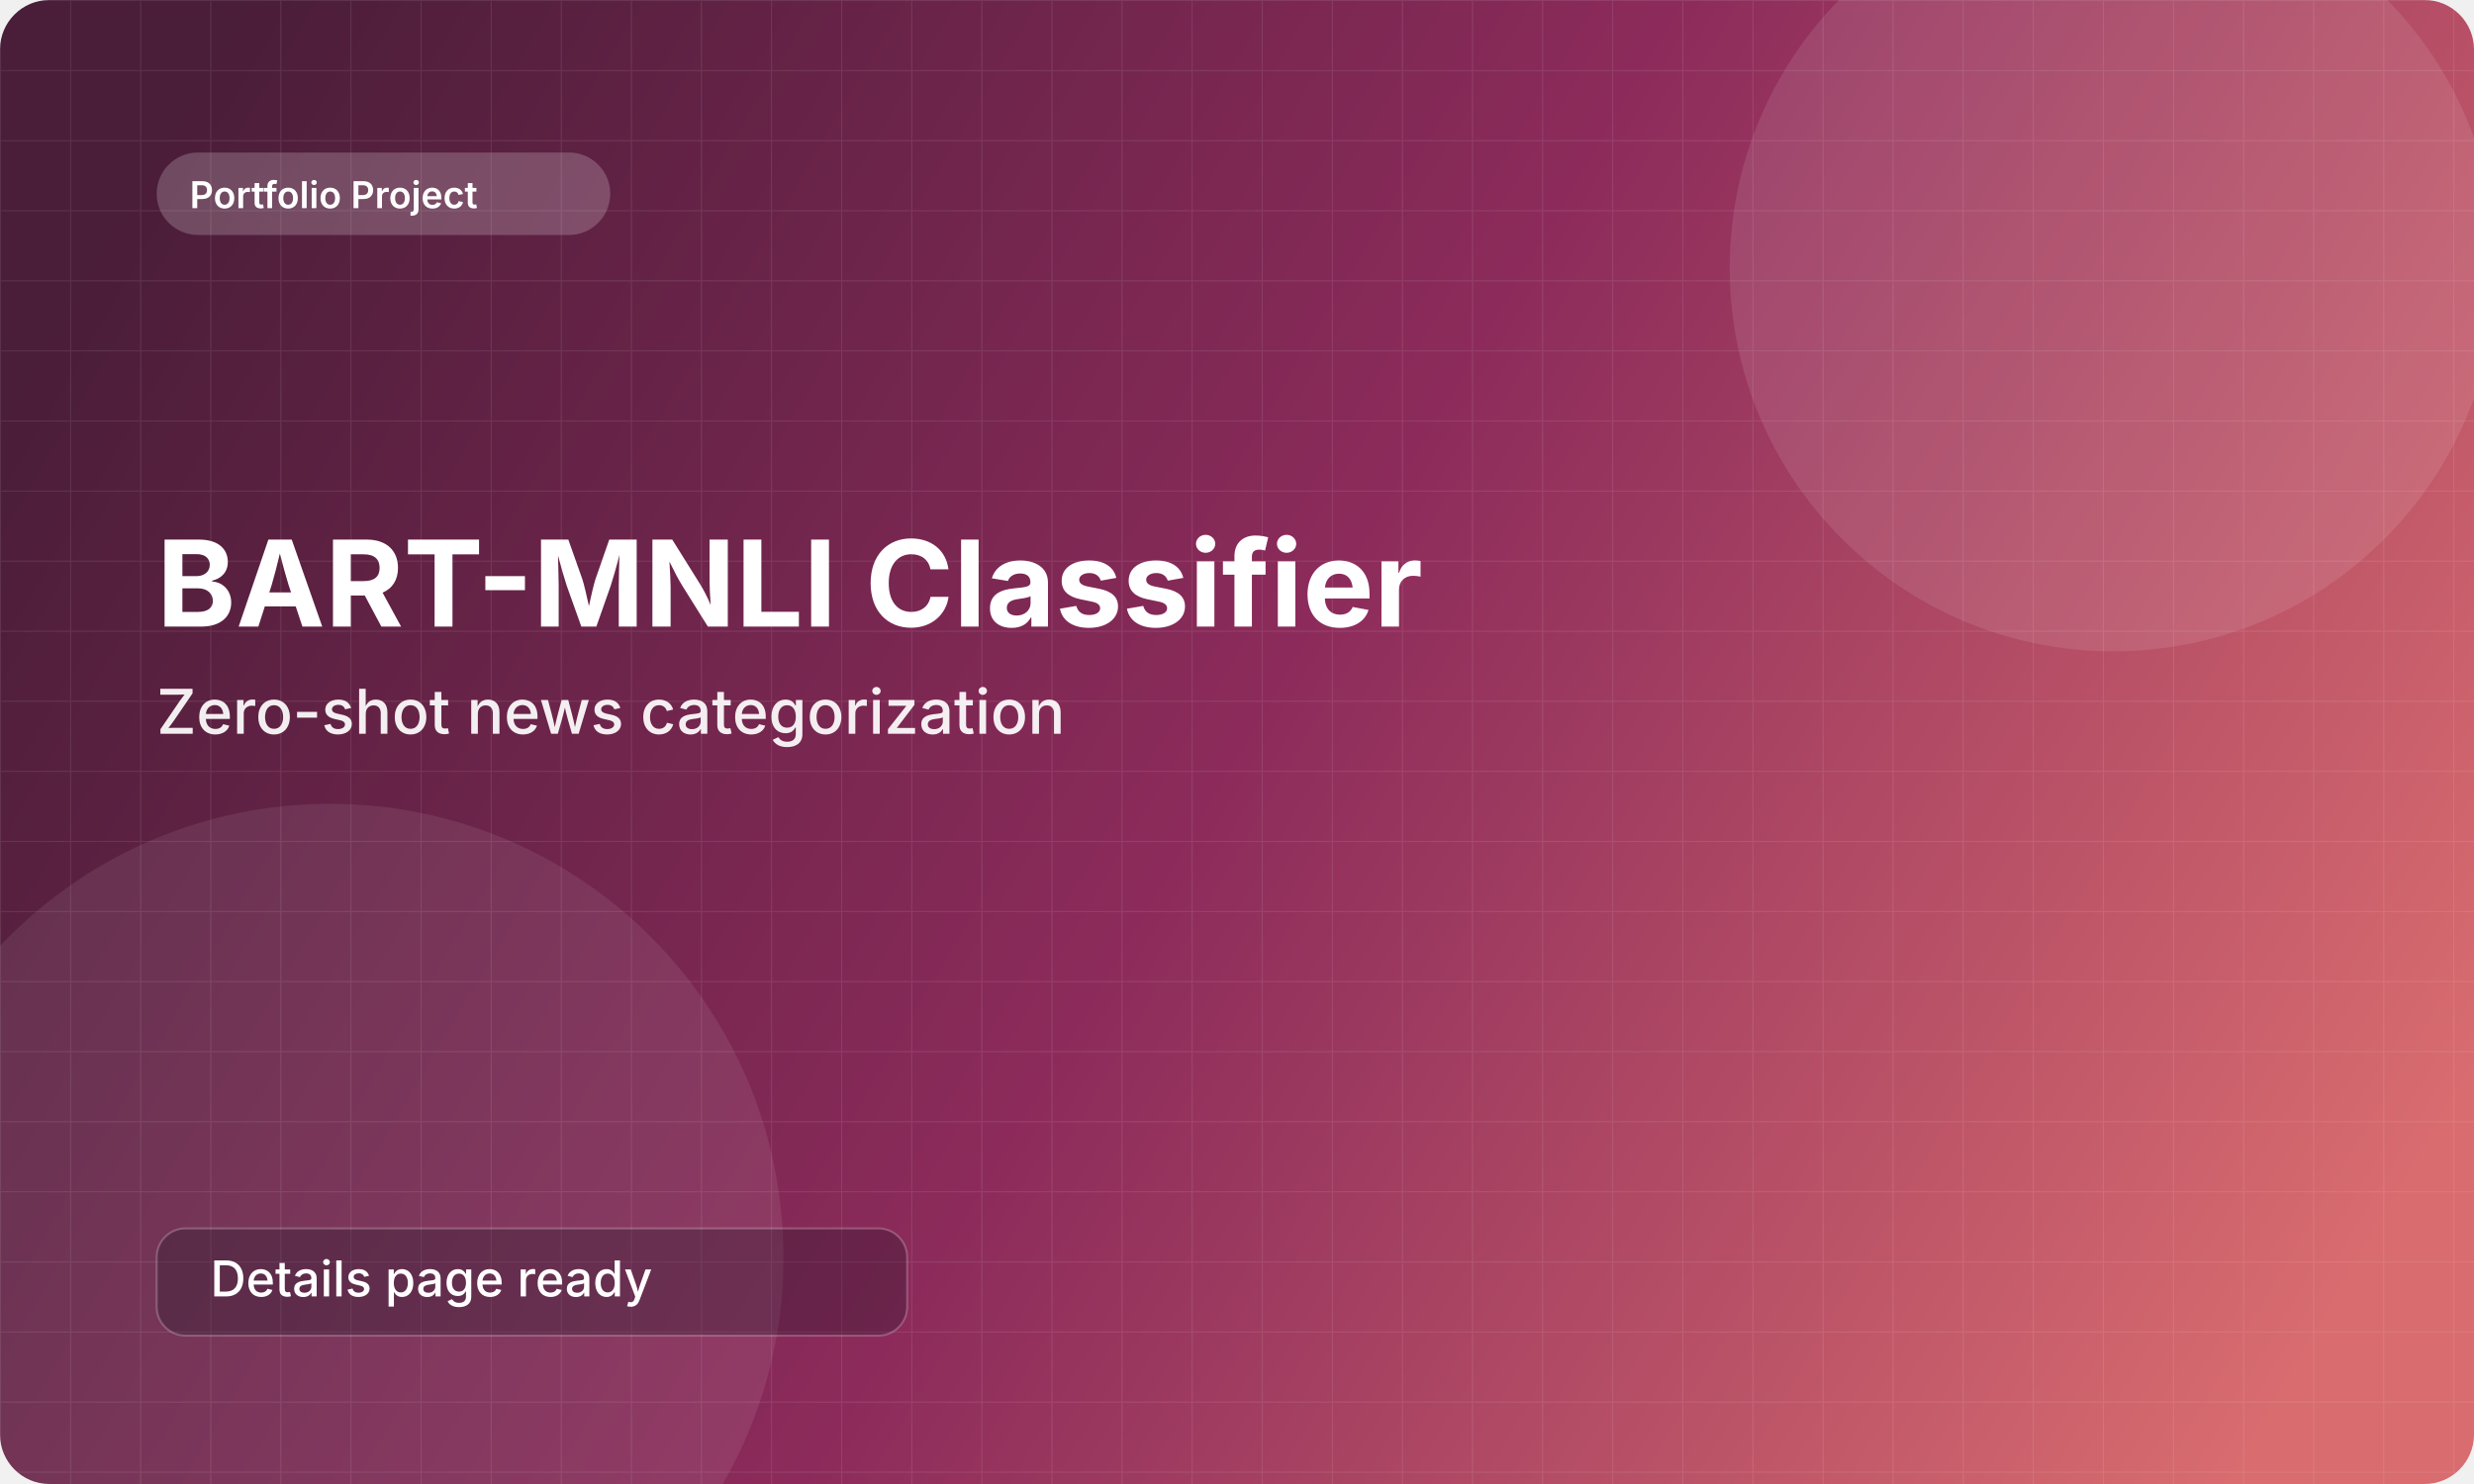
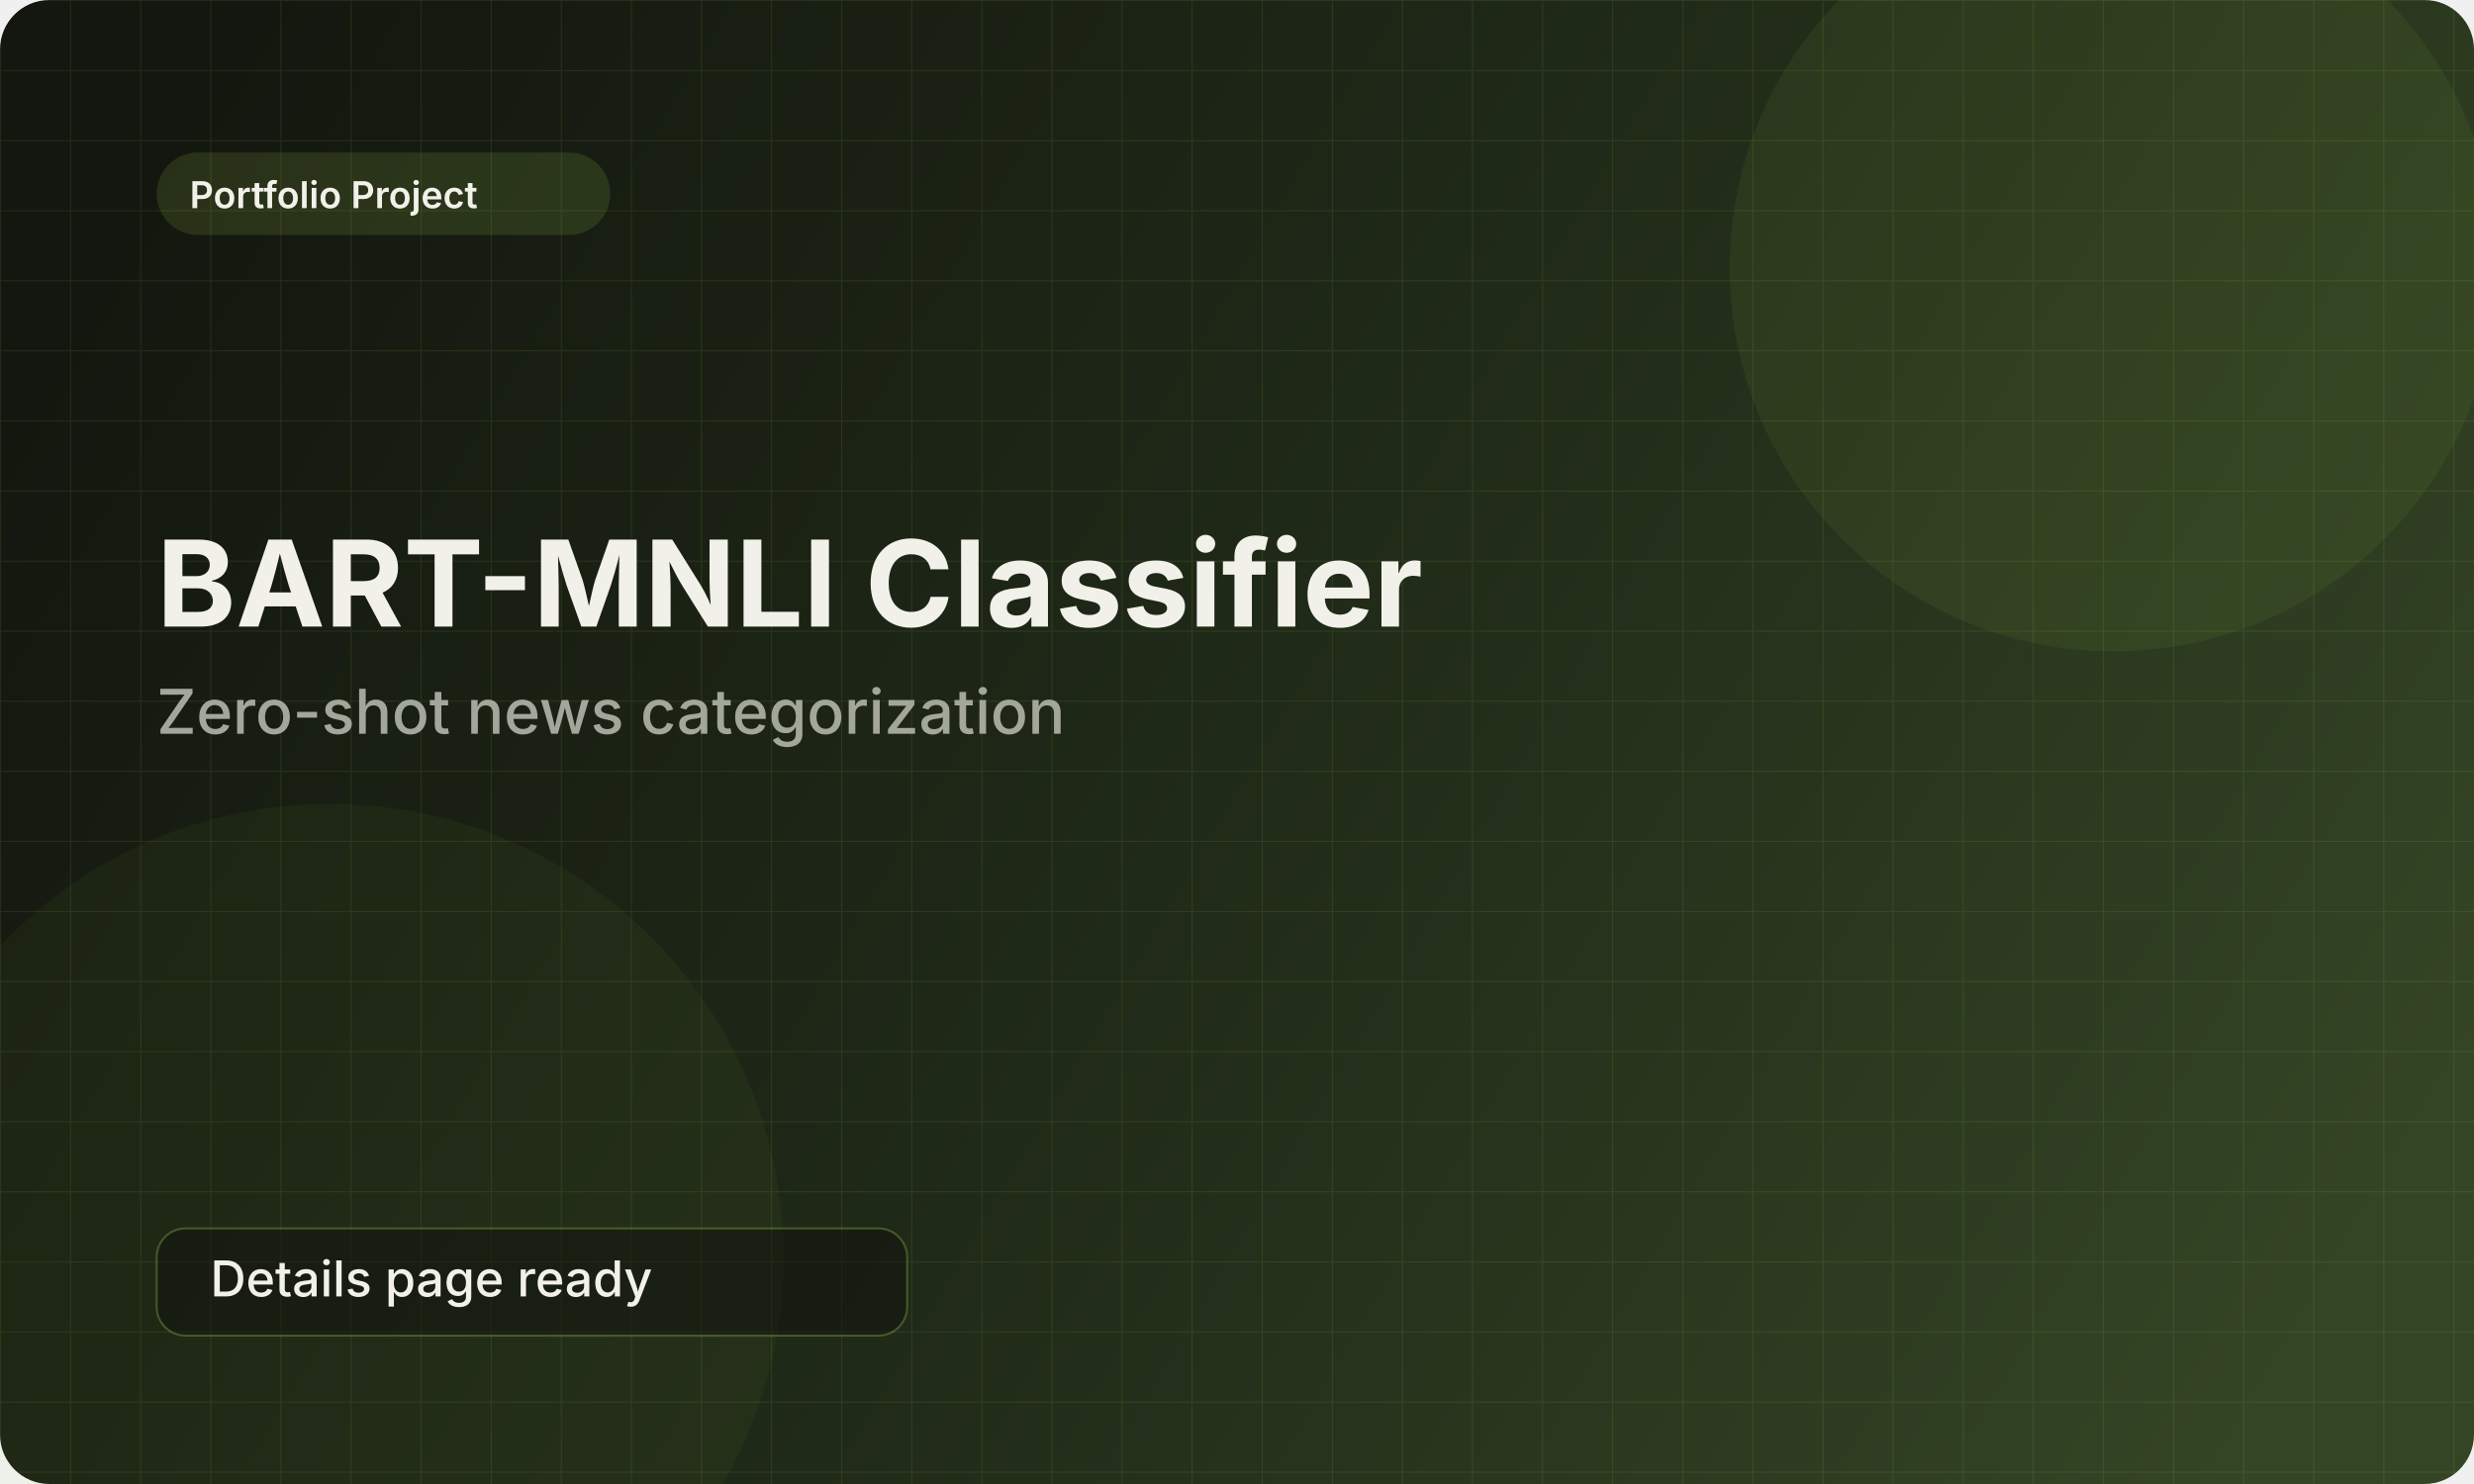
<svg xmlns="http://www.w3.org/2000/svg" width="1200" height="720" viewBox="0 0 1200 720" fill="none">
  <defs>
    <linearGradient id="bg-bart-mnli-cnn-news" x1="84" y1="56" x2="1116" y2="664" gradientUnits="userSpaceOnUse">
-       <stop stop-color="#4A1D38" />
-       <stop offset="0.5" stop-color="#8C2B5B" />
-       <stop offset="1" stop-color="#D86C6F" />
+       <stop stop-color="#13170f" />
+       <stop offset="0.5" stop-color="#202a18" />
+       <stop offset="1" stop-color="#344525" />
    </linearGradient>
    <pattern id="grid-bart-mnli-cnn-news" width="34" height="34" patternUnits="userSpaceOnUse">
-       <path d="M34 0H0V34" fill="none" stroke="rgba(255,255,255,0.09)" />
+       <path d="M34 0H0V34" fill="none" stroke="rgba(193,247,96,0.09)" />
    </pattern>
  </defs>
  <rect width="1200" height="720" rx="24" fill="url(#bg-bart-mnli-cnn-news)" />
  <rect width="1200" height="720" rx="24" fill="url(#grid-bart-mnli-cnn-news)" />
-   <circle cx="1025" cy="130" r="186" fill="rgba(255,255,255,0.10)" />
-   <circle cx="160" cy="610" r="220" fill="rgba(255,255,255,0.08)" />
-   <rect x="76" y="74" width="220" height="40" rx="20" fill="rgba(255,255,255,0.2)" />
-   <text x="92" y="101" font-family="Inter, Segoe UI, Arial" font-size="18" font-weight="600" fill="white">Portfolio Project</text>
-   <text x="76" y="304" font-family="Inter, Segoe UI, Arial" font-size="58" font-weight="700" fill="white">BART-MNLI Classifier</text>
-   <text x="76" y="356" font-family="Inter, Segoe UI, Arial" font-size="30" font-weight="500" fill="rgba(255,255,255,0.92)">Zero-shot news categorization</text>
-   <rect x="76" y="596" width="364" height="52" rx="14" fill="rgba(9,19,29,0.25)" stroke="rgba(255,255,255,0.22)" />
-   <text x="102" y="629" font-family="Inter, Segoe UI, Arial" font-size="24" font-weight="500" fill="white">Details page ready</text>
+   <circle cx="1025" cy="130" r="186" fill="rgba(193,247,96,0.06)" />
+   <circle cx="160" cy="610" r="220" fill="rgba(193,247,96,0.04)" />
+   <rect x="76" y="74" width="220" height="40" rx="20" fill="rgba(193,247,96,0.12)" />
+   <text x="92" y="101" font-family="Inter, Segoe UI, Arial" font-size="18" font-weight="600" fill="#f1f1e9">Portfolio Project</text>
+   <text x="76" y="304" font-family="Inter, Segoe UI, Arial" font-size="58" font-weight="700" fill="#f1f1e9">BART-MNLI Classifier</text>
+   <text x="76" y="356" font-family="Inter, Segoe UI, Arial" font-size="30" font-weight="500" fill="#a3a69b">Zero-shot news categorization</text>
+   <rect x="76" y="596" width="364" height="52" rx="14" fill="rgba(16,17,15,0.5)" stroke="rgba(193,247,96,0.25)" />
+   <text x="102" y="629" font-family="Inter, Segoe UI, Arial" font-size="24" font-weight="500" fill="#f1f1e9">Details page ready</text>
</svg>
